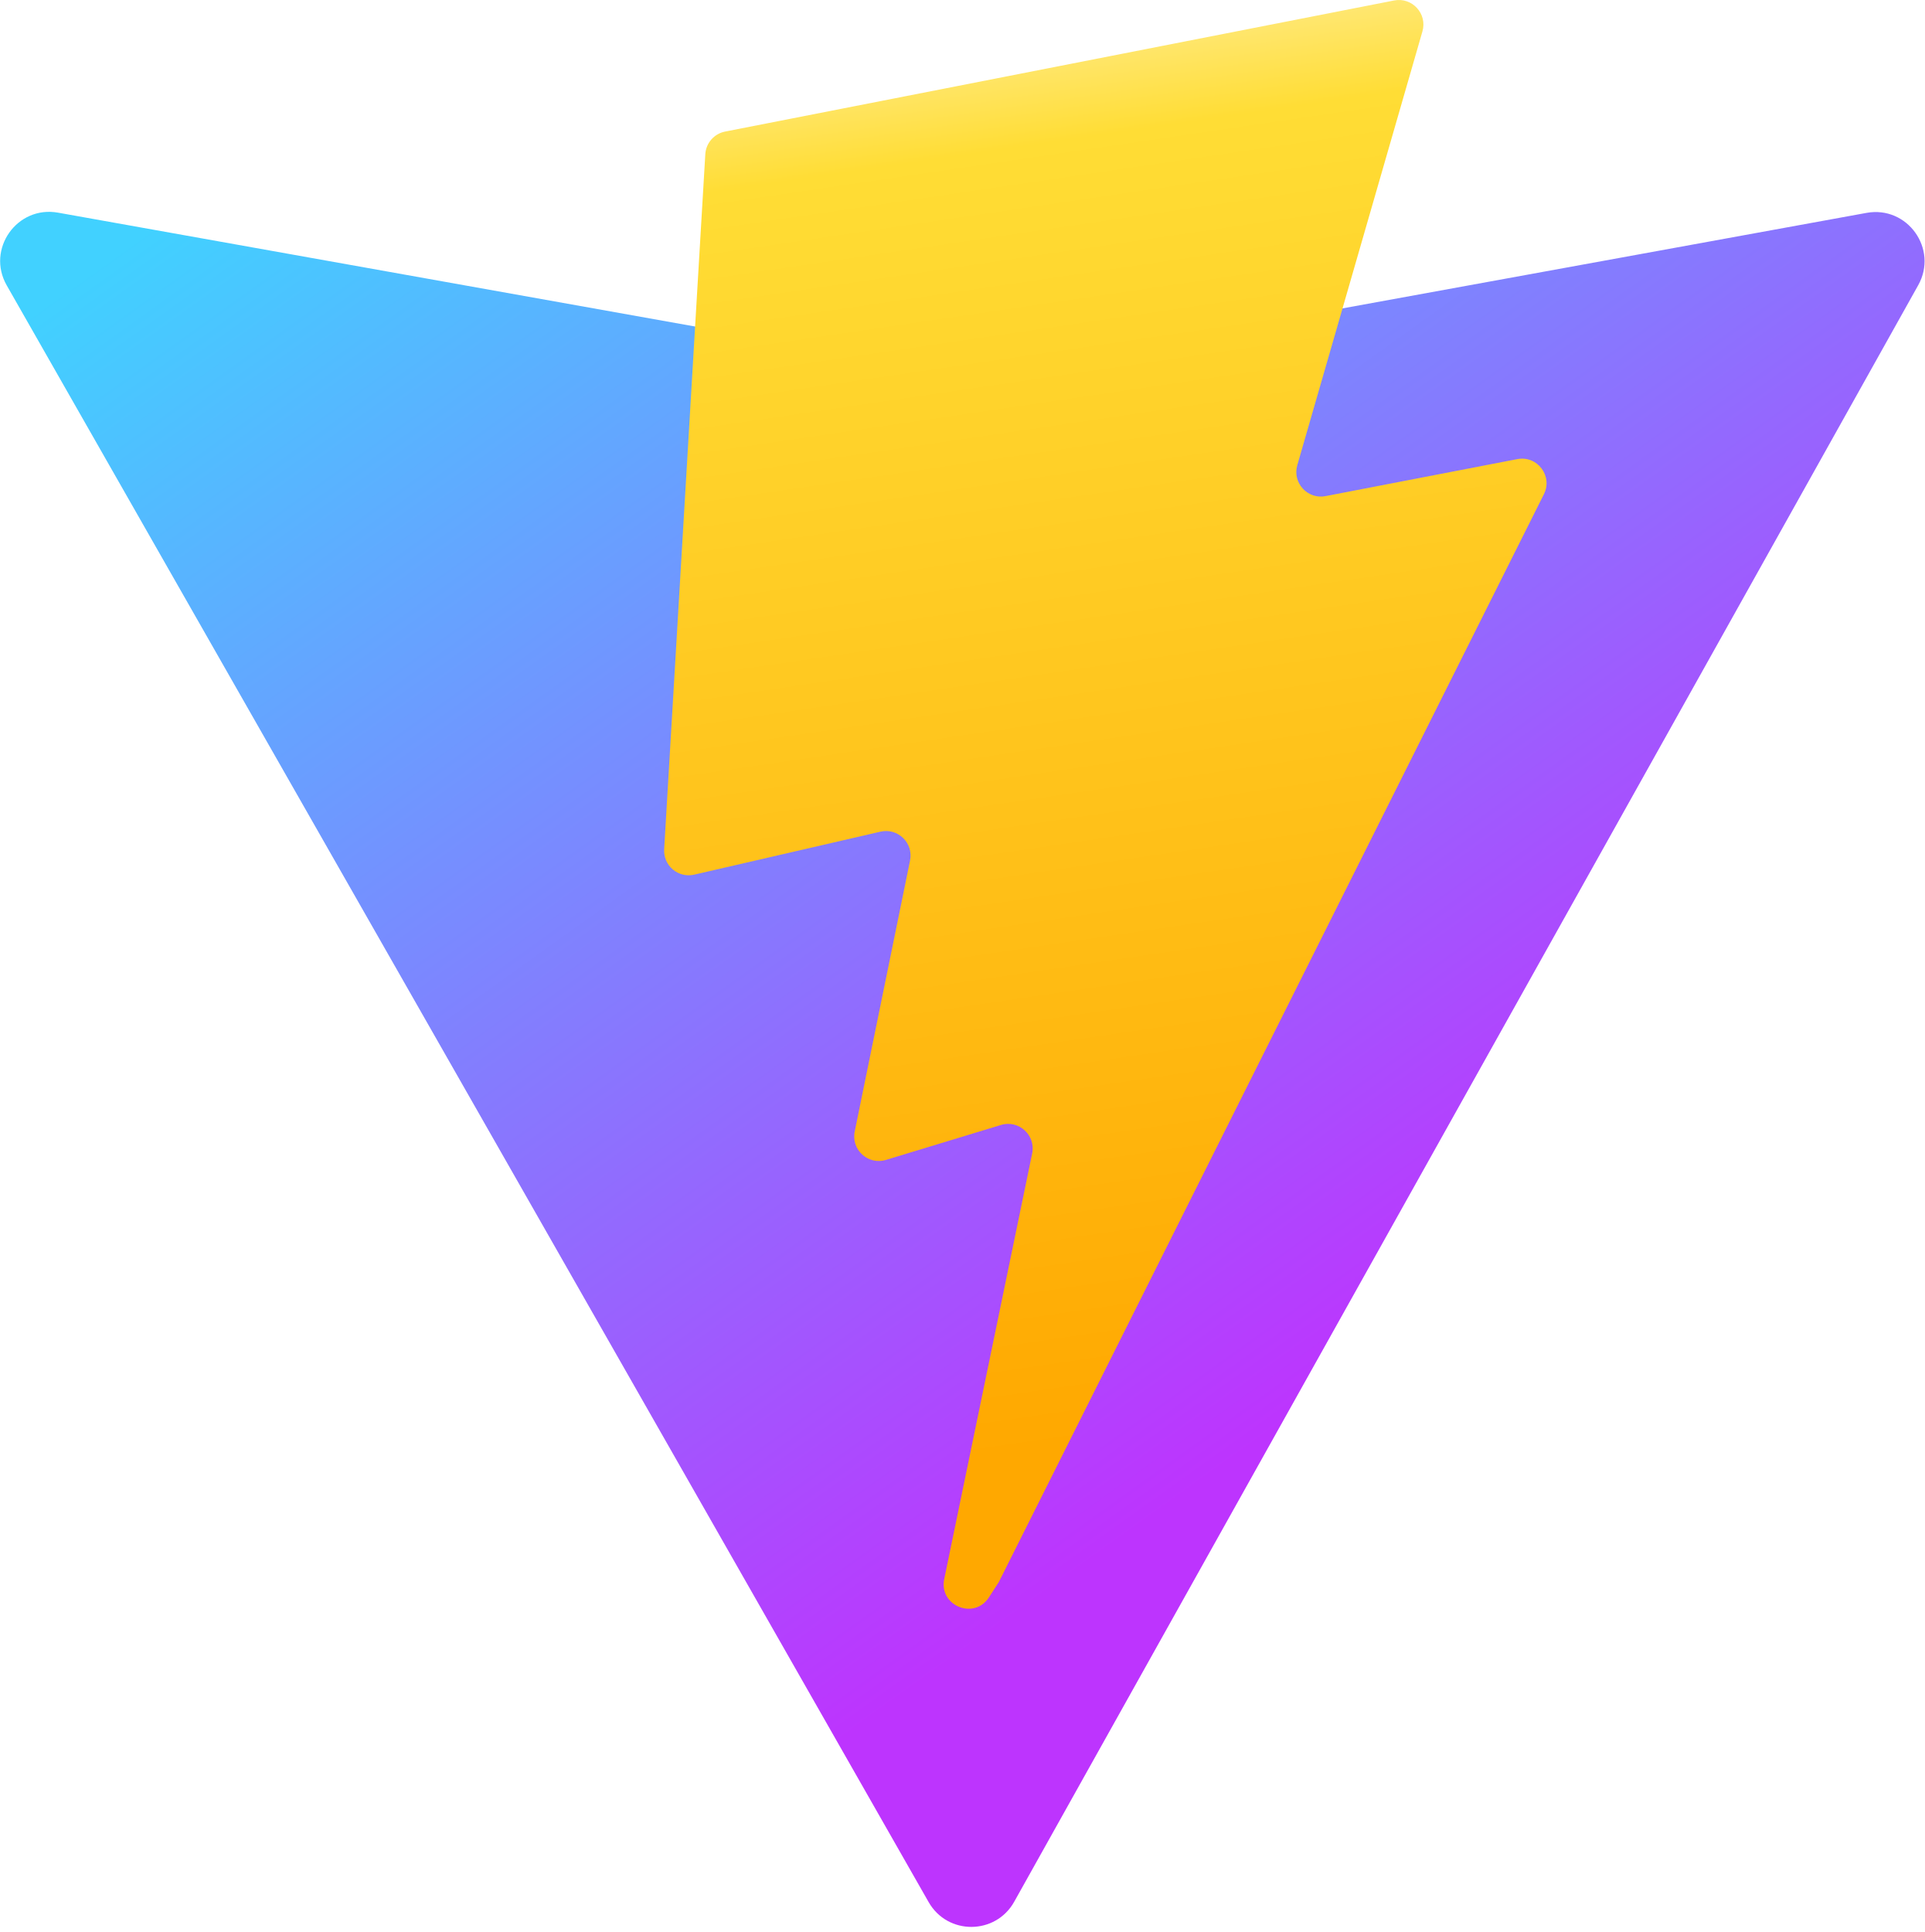
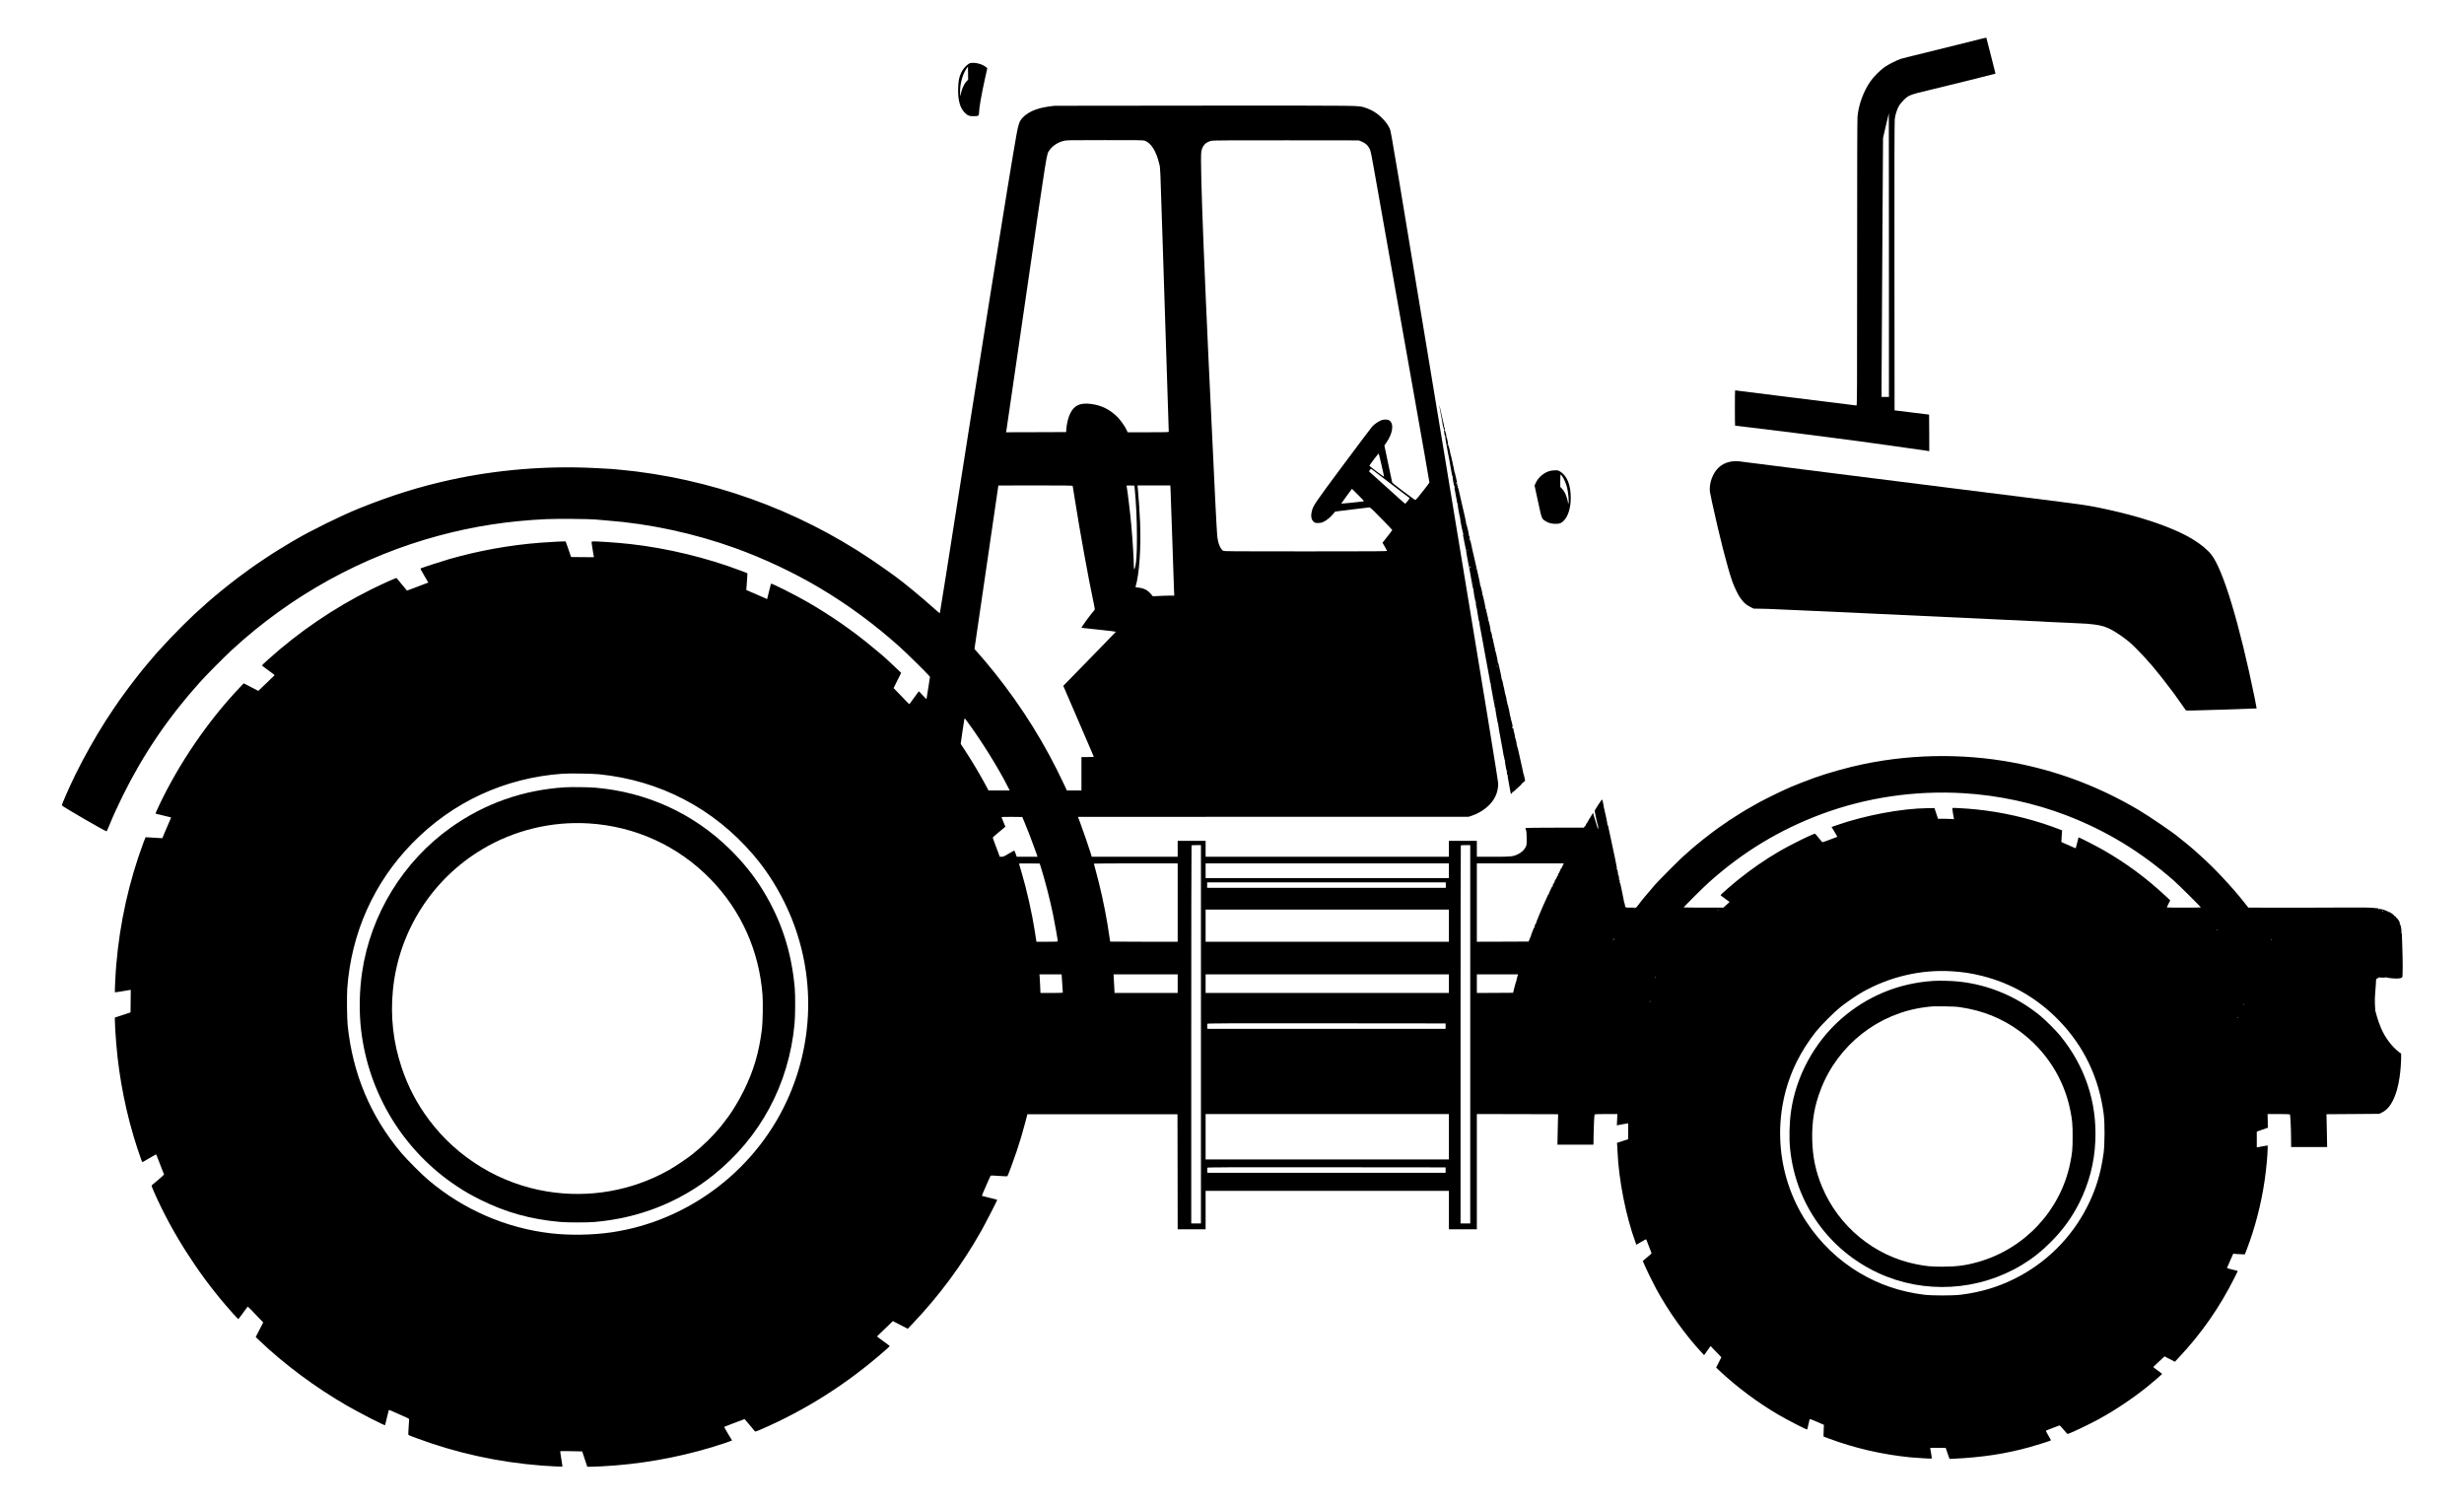
- <svg xmlns="http://www.w3.org/2000/svg" aria-hidden="true" role="img" class="iconify iconify--logos" width="31.88" height="32" preserveAspectRatio="xMidYMid meet" viewBox="0 0 256 257">
-   <defs>
-     <linearGradient id="IconifyId1813088fe1fbc01fb466" x1="-.828%" x2="57.636%" y1="7.652%" y2="78.411%">
-       <stop offset="0%" stop-color="#41D1FF" />
-       <stop offset="100%" stop-color="#BD34FE" />
-     </linearGradient>
-     <linearGradient id="IconifyId1813088fe1fbc01fb467" x1="43.376%" x2="50.316%" y1="2.242%" y2="89.03%">
-       <stop offset="0%" stop-color="#FFEA83" />
-       <stop offset="8.333%" stop-color="#FFDD35" />
-       <stop offset="100%" stop-color="#FFA800" />
-     </linearGradient>
-   </defs>
-   <path fill="url(#IconifyId1813088fe1fbc01fb466)" d="M255.153 37.938L134.897 252.976c-2.483 4.44-8.862 4.466-11.382.048L.875 37.958c-2.746-4.814 1.371-10.646 6.827-9.67l120.385 21.517a6.537 6.537 0 0 0 2.322-.004l117.867-21.483c5.438-.991 9.574 4.796 6.877 9.62Z" />
-   <path fill="url(#IconifyId1813088fe1fbc01fb467)" d="M185.432.063L96.44 17.501a3.268 3.268 0 0 0-2.634 3.014l-5.474 92.456a3.268 3.268 0 0 0 3.997 3.378l24.777-5.718c2.318-.535 4.413 1.507 3.936 3.838l-7.361 36.047c-.495 2.426 1.782 4.5 4.151 3.78l15.304-4.649c2.372-.72 4.652 1.36 4.15 3.788l-11.698 56.621c-.732 3.542 3.979 5.473 5.943 2.437l1.313-2.028l72.516-144.72c1.215-2.423-.88-5.186-3.54-4.672l-25.505 4.922c-2.396.462-4.435-1.77-3.759-4.114l16.646-57.705c.677-2.35-1.37-4.583-3.769-4.113Z" />
+ <svg xmlns="http://www.w3.org/2000/svg" version="1.0" width="6350pt" height="3877pt" viewBox="0 0 6350 3877" preserveAspectRatio="xMidYMid meet">
+   <g transform="translate(0,3877) scale(0.1,-0.1)" fill="#000000" stroke="none">
+     <path d="M50480 37625 c-377 -95 -849 -212 -1050 -260 -201 -47 -399 -98 -440 -111 -113 -37 -324 -144 -425 -215 -116 -83 -272 -240 -357 -359 -181 -255 -308 -600 -338 -915 -7 -73 -10 -1328 -10 -3777 0 -3435 -1 -3668 -17 -3668 -9 0 -716 88 -1570 195 -854 107 -1555 195 -1558 195 -3 0 -5 -205 -5 -455 0 -250 2 -455 5 -455 2 0 193 -23 422 -50 1484 -179 2817 -353 4081 -534 l502 -72 -2 470 -3 471 -445 55 -445 55 -3 3705 c-2 2594 0 3733 8 3800 12 110 61 262 111 347 19 32 70 94 114 139 127 129 166 144 655 260 407 96 1709 420 1716 426 1 2 -51 210 -117 463 -65 253 -119 461 -119 463 0 5 -54 -8 -710 -173z m-1800 -5430 l0 -3655 -95 0 -95 0 0 343 c1 188 9 1689 19 3335 l19 2994 73 319 c41 175 75 319 76 319 2 0 3 -1645 3 -3655z" />
+     <path d="M24959 37122 c-66 -43 -145 -135 -183 -215 -58 -121 -77 -211 -83 -395 -11 -314 44 -521 170 -646 77 -77 113 -91 227 -90 124 1 140 9 140 74 0 123 58 462 152 884 l62 279 -33 27 c-79 66 -211 110 -331 110 -66 0 -82 -4 -121 -28z m-49 -445 c-54 -53 -114 -179 -142 -297 l-23 -95 -3 85 c-8 222 62 486 170 637 l33 45 3 -167 2 -167 -40 -41z" />
+     <path d="M27175 36044 c-219 -25 -347 -51 -476 -95 -139 -47 -273 -131 -349 -216 -79 -89 -105 -160 -154 -433 -154 -842 -1006 -6167 -1822 -11385 -81 -517 -150 -943 -153 -947 -4 -4 -69 49 -146 119 -305 275 -799 683 -1002 828 -23 16 -140 100 -260 186 -1908 1366 -4095 2225 -6418 2519 -126 16 -273 31 -325 35 -52 3 -120 10 -150 15 -53 9 -206 19 -615 39 -1223 61 -2511 -45 -3695 -305 -795 -174 -1521 -401 -2345 -732 -456 -183 -1237 -566 -1649 -809 -34 -20 -77 -45 -96 -55 -19 -11 -106 -64 -193 -117 -87 -53 -166 -101 -175 -106 -151 -92 -650 -426 -727 -487 -5 -4 -73 -54 -150 -110 -77 -55 -142 -104 -145 -107 -3 -3 -32 -26 -65 -51 -179 -134 -532 -421 -671 -545 -12 -11 -50 -45 -85 -75 -389 -338 -806 -754 -1259 -1255 -15 -16 -73 -84 -129 -150 -56 -66 -121 -142 -144 -170 -145 -169 -429 -536 -604 -780 -51 -71 -97 -135 -102 -141 -20 -25 -265 -388 -341 -509 -283 -443 -551 -920 -788 -1400 -143 -291 -355 -772 -348 -790 11 -29 1142 -684 1155 -669 5 5 34 72 66 149 102 250 204 474 350 770 525 1064 1171 2015 1979 2915 178 199 613 637 831 839 1523 1405 3358 2417 5350 2951 897 240 1774 375 2750 421 274 13 1138 6 1280 -10 50 -6 185 -17 300 -26 1083 -82 2240 -331 3285 -708 742 -267 1514 -631 2185 -1029 733 -436 1423 -945 2075 -1531 151 -136 671 -647 730 -717 l37 -45 -43 -275 c-24 -151 -44 -282 -46 -291 -2 -11 -36 21 -98 91 -52 60 -98 106 -101 104 -3 -2 -57 -74 -119 -161 -62 -87 -117 -162 -121 -167 -5 -6 -44 29 -91 80 -45 49 -136 144 -201 210 l-118 121 97 196 98 196 -119 114 c-230 218 -330 310 -381 351 -27 23 -122 101 -210 174 -528 443 -1111 847 -1734 1204 -310 178 -901 474 -911 456 -3 -7 -23 -83 -43 -168 -20 -85 -41 -172 -47 -192 l-10 -37 -77 35 c-60 28 -451 197 -459 199 -1 0 5 77 13 170 7 94 14 191 14 216 l0 47 -162 62 c-879 335 -1903 583 -2853 689 -342 39 -944 79 -984 66 -22 -7 -22 -9 18 -248 l27 -157 -294 2 -295 3 -67 198 c-37 108 -69 200 -72 203 -7 7 -392 -12 -648 -32 -793 -61 -1590 -204 -2359 -425 -184 -53 -706 -223 -730 -238 -11 -7 10 -47 93 -186 59 -98 105 -178 104 -179 -2 -1 -50 -19 -108 -40 -58 -21 -180 -68 -273 -104 -92 -36 -169 -63 -170 -61 -5 6 -259 312 -267 322 -9 10 -355 -145 -655 -294 -952 -472 -1862 -1091 -2657 -1808 -87 -78 -158 -145 -158 -150 0 -4 74 -61 165 -126 91 -66 164 -122 163 -125 -2 -3 -97 -95 -212 -205 l-209 -200 -188 98 -189 97 -78 -83 c-831 -870 -1588 -1976 -2108 -3077 -79 -166 -90 -196 -76 -201 9 -3 100 -25 202 -49 102 -23 187 -44 189 -46 2 -1 -30 -79 -71 -171 -41 -92 -92 -212 -114 -265 l-39 -98 -50 1 c-27 0 -124 6 -215 13 -91 7 -167 12 -168 10 -2 -1 -26 -63 -54 -136 -374 -1005 -610 -2067 -702 -3153 -18 -204 -42 -702 -35 -709 3 -3 223 31 376 59 l33 6 -3 -291 -3 -291 -202 -67 -202 -66 0 -67 c0 -91 17 -385 36 -609 74 -906 261 -1834 541 -2685 89 -271 123 -365 133 -365 5 0 84 45 175 100 91 55 170 100 174 100 5 0 19 -28 31 -62 19 -50 157 -407 177 -455 2 -6 -65 -68 -149 -139 -84 -70 -159 -133 -166 -139 -11 -10 0 -44 63 -186 445 -1008 1097 -2037 1840 -2904 155 -181 317 -360 326 -360 4 0 58 70 119 155 62 85 116 159 120 164 5 4 50 -36 102 -90 51 -55 140 -147 197 -207 l105 -107 -97 -189 -97 -188 93 -89 c641 -613 1466 -1225 2276 -1689 331 -189 953 -508 965 -494 2 2 23 87 46 189 23 102 45 190 49 197 5 9 21 6 61 -13 30 -15 147 -66 260 -115 197 -85 205 -89 204 -116 0 -16 -7 -108 -14 -206 -8 -109 -9 -182 -3 -188 5 -5 94 -41 198 -79 1035 -386 2118 -624 3235 -710 179 -13 532 -32 536 -27 2 2 -12 91 -30 198 -19 107 -31 197 -28 200 4 3 133 3 286 0 l280 -6 65 -197 66 -198 96 0 c116 0 385 15 639 35 959 78 1921 275 2817 577 100 34 181 64 179 67 -2 3 -50 82 -106 174 -56 93 -98 172 -94 176 5 4 109 45 231 90 122 45 237 88 256 96 l35 14 129 -151 c70 -84 133 -158 138 -166 9 -11 40 -1 170 56 1152 501 2202 1169 3163 2010 78 69 142 128 142 132 0 3 -74 60 -165 125 -91 65 -165 121 -165 123 0 3 37 39 83 81 45 41 137 129 204 195 l123 120 192 -99 192 -99 114 120 c692 725 1281 1520 1778 2399 101 179 414 787 414 804 0 3 -85 26 -190 50 -104 25 -195 48 -201 51 -6 5 17 68 66 176 43 93 93 207 112 254 19 47 39 89 43 93 4 5 101 1 215 -8 114 -9 212 -12 216 -8 15 15 157 397 239 643 91 273 152 476 225 755 l52 200 1934 0 1934 0 3 -1482 2 -1483 360 0 360 0 0 495 0 495 3135 0 3135 0 0 -495 0 -495 360 0 360 0 0 1485 0 1485 1048 -2 1047 -3 -2 -40 c-1 -22 -5 -199 -9 -392 l-7 -353 464 0 464 0 3 223 c2 229 18 543 28 558 3 5 136 9 296 9 l290 0 -7 -146 -7 -147 23 6 c13 3 67 13 119 22 52 8 107 18 123 21 l27 6 0 -205 0 -206 -145 -47 -145 -48 5 -36 c2 -19 7 -100 10 -180 30 -736 219 -1689 467 -2357 l19 -52 125 74 c121 72 125 74 134 52 5 -12 35 -89 66 -172 31 -82 60 -156 64 -164 7 -14 -21 -41 -180 -172 l-44 -37 34 -78 c54 -128 230 -488 309 -634 316 -582 752 -1193 1173 -1644 l64 -70 84 117 84 118 31 -33 c18 -18 80 -83 139 -144 l107 -112 -67 -133 -67 -134 84 -79 c443 -416 983 -820 1509 -1128 256 -150 743 -400 754 -387 1 2 15 58 30 124 15 66 30 127 32 136 4 14 35 3 187 -62 l182 -79 -5 -88 c-3 -48 -5 -116 -5 -151 l0 -63 145 -54 c652 -243 1354 -406 2070 -479 175 -18 567 -41 574 -34 5 5 -29 224 -40 262 -5 16 7 17 197 15 l202 -3 49 -142 50 -141 96 4 c743 35 1349 127 1970 300 203 57 532 161 545 173 4 4 -25 60 -64 125 -39 65 -68 121 -63 125 5 5 81 35 169 68 88 34 167 64 176 67 11 5 41 -24 110 -108 76 -93 98 -114 114 -109 81 23 583 263 799 383 416 228 863 527 1225 817 137 109 400 336 401 345 0 4 -52 44 -115 90 -63 45 -115 85 -114 88 1 3 67 66 147 140 l145 134 133 -69 133 -69 94 100 c592 629 1058 1298 1447 2074 44 88 80 162 80 164 0 3 -63 20 -141 38 -113 26 -139 35 -135 48 2 8 39 93 82 187 l77 173 91 -8 c50 -4 118 -7 150 -7 l59 0 54 140 c210 548 371 1175 457 1775 41 281 76 663 76 818 l0 74 -27 -6 c-16 -3 -68 -12 -118 -21 -49 -9 -100 -18 -112 -21 l-23 -4 0 203 0 204 143 50 142 50 -3 177 -4 176 285 0 c157 0 288 -4 291 -9 11 -18 27 -345 29 -588 l2 -253 464 0 464 0 -7 372 c-4 205 -9 396 -9 423 l-2 50 681 5 680 5 76 38 c222 109 378 426 448 907 24 167 40 372 40 504 l0 101 -71 55 c-169 131 -339 357 -439 586 -49 113 -113 297 -131 379 -7 33 -15 62 -18 65 -7 6 -8 18 -17 200 -4 91 -1 187 9 295 8 88 16 194 17 235 1 89 8 120 25 120 7 0 25 10 41 22 15 13 25 18 22 13 -4 -6 27 -10 82 -10 56 0 86 4 82 10 -3 6 1 5 9 -1 17 -14 174 -32 273 -32 84 0 133 13 146 38 13 25 13 458 -1 800 -6 146 -10 280 -10 298 1 19 -2 31 -7 28 -5 -3 -6 9 -4 26 7 50 -18 196 -35 202 -8 3 -11 10 -8 16 9 14 -11 72 -33 96 -9 11 -22 29 -29 40 -6 10 -16 18 -23 16 -6 -1 -9 1 -6 6 7 12 -38 54 -48 45 -4 -5 -6 -1 -4 7 3 15 -119 103 -133 95 -4 -3 -9 -1 -11 3 -4 10 -120 57 -163 66 -69 15 -79 15 -92 4 -11 -8 -12 -7 -7 6 5 12 0 16 -17 18 -13 0 -35 3 -49 4 -130 17 -311 20 -1070 15 -481 -3 -1177 -5 -1547 -3 l-671 2 -113 143 c-326 410 -767 879 -1129 1202 -80 71 -150 133 -155 139 -6 6 -35 31 -65 56 -52 42 -81 66 -119 100 -9 8 -59 49 -111 89 -52 41 -99 79 -105 84 -133 116 -769 550 -1050 715 -947 556 -1928 939 -2975 1162 -1333 284 -2741 287 -4085 10 -413 -86 -909 -224 -1285 -358 -156 -56 -509 -194 -595 -232 -22 -10 -60 -27 -85 -38 -143 -60 -570 -270 -750 -368 -69 -37 -273 -154 -340 -194 -134 -81 -275 -170 -311 -196 -26 -19 -50 -34 -54 -34 -7 0 -97 -60 -105 -70 -3 -4 -31 -24 -64 -44 -62 -39 -302 -210 -322 -230 -6 -6 -22 -18 -34 -26 -19 -13 -130 -99 -189 -146 -119 -95 -274 -223 -327 -270 -236 -207 -243 -214 -529 -499 -234 -233 -402 -410 -457 -480 -13 -16 -30 -37 -38 -46 -20 -21 -52 -59 -123 -144 -32 -38 -70 -83 -84 -100 -14 -16 -44 -55 -67 -85 -22 -30 -43 -57 -46 -60 -4 -3 -19 -22 -34 -42 l-28 -38 -138 0 c-153 0 -144 -4 -155 74 -4 25 -10 46 -14 46 -3 0 -7 15 -8 33 -2 28 -86 433 -99 480 -3 10 -10 14 -17 10 -9 -5 -9 -3 0 8 12 15 6 72 -8 64 -4 -3 -6 4 -4 15 6 29 -16 131 -26 124 -5 -3 -6 2 -3 10 9 23 -17 129 -35 144 -9 7 -10 11 -3 7 6 -3 12 -1 12 5 0 18 -75 382 -151 730 -39 179 -73 337 -76 353 -3 15 -10 27 -15 27 -5 0 -7 4 -3 9 5 9 -58 318 -72 351 -3 8 -5 25 -4 38 1 12 -3 22 -9 22 -6 0 -9 4 -5 9 5 10 -29 191 -43 222 -5 12 -32 -21 -101 -128 -52 -80 -94 -151 -94 -158 0 -27 77 -384 83 -380 3 1 6 -22 6 -54 1 -46 0 -52 -8 -31 -10 26 -69 218 -93 305 -8 28 -18 63 -23 79 l-8 28 -32 -52 c-18 -28 -32 -54 -32 -56 0 -3 -12 -21 -26 -40 -15 -19 -23 -34 -20 -34 4 0 -2 -10 -13 -22 -11 -11 -18 -25 -15 -30 3 -4 0 -8 -6 -8 -6 0 -8 -4 -5 -10 3 -5 2 -10 -4 -10 -14 0 -42 -55 -33 -65 4 -5 2 -5 -4 -2 -6 3 -18 -7 -28 -24 l-17 -29 -755 0 c-424 0 -754 -4 -754 -9 0 -5 7 -28 16 -52 13 -34 17 -83 18 -214 1 -166 0 -171 -27 -226 -36 -74 -110 -142 -200 -184 -128 -61 -169 -65 -638 -65 l-419 0 0 205 0 205 -360 0 -360 0 0 -205 0 -205 -3135 0 -3135 0 0 205 0 205 -360 0 -360 0 0 -205 0 -205 -1107 0 -1108 0 -24 83 c-38 128 -213 636 -275 797 -31 80 -56 146 -56 148 0 1 2265 2 5033 2 l5033 0 86 29 c179 60 349 169 468 298 141 153 209 325 210 526 0 70 -277 1768 -1380 8450 -1304 7896 -1382 8366 -1411 8427 -46 96 -95 165 -179 254 -134 141 -283 235 -460 291 -187 58 67 55 -4125 53 -2117 0 -3863 -3 -3880 -4z m2324 -899 c167 -59 298 -268 378 -605 27 -118 21 24 88 -2075 19 -610 62 -1939 95 -2953 33 -1013 60 -1851 60 -1862 0 -20 -8 -20 -529 -20 l-530 0 -26 57 c-46 101 -156 255 -244 343 -190 188 -412 297 -675 330 -278 35 -432 -34 -534 -242 -49 -98 -90 -258 -100 -390 l-7 -93 -774 -3 -773 -2 6 32 c3 18 235 1610 516 3538 547 3762 518 3584 595 3697 75 112 212 203 365 242 72 19 118 20 1061 20 840 1 993 -1 1028 -14z m5572 -14 c114 -43 187 -110 234 -214 17 -36 44 -164 90 -427 110 -625 643 -3624 1056 -5949 214 -1207 389 -2200 387 -2207 -2 -7 -81 -113 -177 -234 -114 -147 -178 -219 -187 -216 -17 7 -41 24 -345 251 -170 126 -248 190 -252 207 -3 12 -49 231 -103 485 l-97 462 52 75 c165 239 199 480 79 569 -37 28 -121 33 -191 13 -67 -19 -185 -96 -249 -163 -25 -26 -364 -475 -752 -998 -750 -1008 -778 -1049 -811 -1201 -30 -132 -8 -222 66 -272 30 -21 44 -23 110 -20 61 2 87 9 140 36 77 39 160 108 234 195 l54 63 423 53 c233 29 437 53 453 54 27 2 60 -28 313 -286 155 -158 282 -291 282 -296 0 -5 -35 -53 -78 -107 -42 -55 -99 -126 -125 -160 l-48 -61 56 -97 c31 -53 58 -103 61 -111 5 -13 -234 -15 -2098 -15 -1965 0 -2105 1 -2128 17 -70 48 -127 185 -149 358 -6 50 -29 455 -51 900 -278 5679 -401 8769 -361 9023 25 158 110 250 265 285 42 9 480 12 1923 11 l1868 -2 56 -21z m533 -8349 c38 -161 66 -295 64 -298 -5 -5 -378 274 -378 283 0 13 235 322 240 316 4 -5 37 -140 74 -301z m-215 -134 c61 -46 63 -47 106 -81 17 -13 134 -102 260 -198 127 -95 271 -205 321 -244 49 -38 103 -79 118 -90 15 -11 44 -33 64 -49 21 -15 46 -34 56 -41 18 -13 16 -18 -35 -84 -30 -39 -58 -71 -64 -71 -5 0 -28 17 -51 38 -22 20 -101 91 -175 156 -73 65 -141 126 -149 135 -8 9 -33 31 -55 50 -22 19 -80 71 -130 116 -49 45 -110 100 -135 122 -25 22 -89 79 -142 127 l-97 87 22 34 c12 19 24 35 26 35 2 0 29 -19 60 -42z m-7745 -400 c2 -7 27 -164 56 -348 122 -783 360 -2093 486 -2674 28 -130 32 -161 22 -175 -7 -9 -40 -48 -73 -87 -61 -73 -204 -270 -244 -335 l-21 -37 32 -5 c18 -3 219 -25 446 -48 227 -24 411 -46 410 -50 -3 -7 -455 -472 -1180 -1214 l-177 -181 14 -29 c18 -41 31 -71 125 -290 45 -104 88 -203 95 -220 15 -32 544 -1262 552 -1282 4 -10 -31 -13 -156 -13 l-161 0 0 -430 0 -430 -188 0 -188 0 -74 158 c-477 1023 -1072 1980 -1789 2877 -140 175 -321 390 -446 530 l-72 80 308 2105 c169 1158 308 2106 308 2108 1 1 431 2 956 2 756 0 956 -3 959 -12z m1598 -63 c39 -406 58 -814 58 -1260 0 -447 -14 -656 -52 -787 -18 -62 -28 -44 -28 50 0 161 -34 708 -66 1052 -29 324 -100 910 -119 998 -6 23 -5 23 97 20 l103 -3 7 -70z m922 33 c3 -24 23 -617 46 -1318 22 -701 43 -1321 47 -1377 l6 -103 -134 0 c-74 0 -199 -5 -279 -10 -133 -9 -145 -9 -154 7 -18 33 -101 116 -140 140 -57 37 -141 63 -224 70 -60 5 -72 9 -67 22 95 311 144 1009 116 1676 -11 255 -40 679 -59 863 l-8 72 422 0 423 0 5 -42z m4969 -370 c-37 -8 -563 -61 -568 -56 -2 1 60 88 137 192 l140 189 159 -159 c154 -154 158 -159 132 -166z m-10163 -5733 c362 -498 776 -1168 1014 -1642 l36 -73 -273 0 -273 0 -73 138 c-158 293 -341 600 -543 910 l-100 152 48 336 c42 291 50 333 62 317 8 -10 53 -72 102 -138z m-9530 -1299 c1569 -159 2945 -877 3970 -2071 308 -359 569 -755 794 -1205 777 -1556 831 -3363 149 -4972 -802 -1895 -2569 -3261 -4598 -3557 -487 -71 -1068 -81 -1550 -26 -1158 132 -2251 605 -3155 1365 -174 146 -564 536 -710 710 -792 941 -1252 2039 -1381 3290 -17 167 -23 756 -10 942 103 1430 683 2728 1671 3742 1041 1067 2383 1689 3875 1796 181 13 764 4 945 -14z m35150 -487 c908 -53 1832 -252 2670 -574 1021 -394 1904 -930 2755 -1673 132 -116 710 -690 702 -698 -5 -6 -869 -6 -874 0 -3 2 16 44 41 94 l45 89 -112 105 c-511 476 -1013 847 -1608 1189 -192 110 -635 336 -643 328 -2 -2 -18 -64 -35 -138 -17 -74 -33 -136 -36 -139 -3 -3 -17 1 -32 8 -16 7 -98 44 -183 81 l-155 68 0 33 c1 18 5 86 9 150 l8 118 -44 18 c-23 11 -120 46 -214 80 -621 222 -1296 375 -1944 441 -227 24 -617 47 -626 38 -4 -3 5 -70 18 -148 l25 -142 -66 7 c-36 3 -129 6 -206 6 l-141 0 -45 138 -46 137 -172 -2 c-682 -8 -1615 -184 -2361 -444 l-120 -42 16 -24 c33 -51 134 -221 134 -226 0 -3 -17 -11 -37 -17 -21 -7 -107 -39 -191 -72 -85 -33 -157 -56 -161 -52 -4 5 -43 52 -86 104 -43 52 -84 101 -91 109 -10 11 -35 3 -150 -49 -196 -87 -612 -301 -789 -405 -357 -209 -705 -450 -1030 -710 -194 -156 -475 -401 -475 -414 0 -4 53 -45 117 -91 l117 -84 -79 -73 -80 -73 -180 0 c-409 -1 -839 1 -843 4 -7 8 491 506 646 644 872 783 1820 1357 2906 1762 1148 427 2399 612 3646 539z m-24188 -749 c75 -178 183 -457 253 -655 32 -88 63 -177 71 -197 l13 -38 -268 0 -269 0 -28 80 c-15 44 -32 80 -37 80 -5 0 -69 -36 -142 -80 -118 -71 -138 -80 -182 -80 l-49 0 -38 108 c-21 59 -63 169 -93 246 -41 105 -51 142 -42 152 6 7 80 70 165 140 85 70 154 128 154 129 0 2 -22 56 -50 120 -27 64 -50 121 -50 126 0 6 108 8 268 7 l267 -3 57 -135z m4548 -5465 l0 -4875 -125 0 -125 0 0 4868 c0 2678 3 4872 7 4875 3 4 60 7 125 7 l118 0 0 -4875z m6940 0 l0 -4875 -125 0 -125 0 0 4868 c0 2678 3 4872 7 4875 3 4 60 7 125 7 l118 0 0 -4875z m-11067 4310 c103 -321 238 -844 316 -1228 45 -222 121 -648 121 -683 0 -12 -43 -14 -275 -14 l-274 0 -6 33 c-3 17 -19 122 -36 232 -69 454 -212 1088 -344 1530 -32 105 -59 198 -62 208 -5 16 10 17 263 15 l268 -3 29 -90z m3527 -915 l0 -1010 -870 0 c-478 0 -870 2 -870 4 0 15 -45 308 -71 461 -77 462 -192 978 -310 1401 -21 77 -39 144 -39 147 0 4 486 7 1080 7 l1080 0 0 -1010z m6990 820 l0 -190 -3135 0 -3135 0 0 190 0 190 3135 0 3135 0 0 -190z m2936 141 c-14 -27 -22 -52 -18 -56 4 -5 2 -5 -4 -2 -9 5 -51 -65 -48 -83 0 -3 -6 -11 -13 -18 -7 -8 -11 -18 -8 -23 4 -5 2 -9 -3 -9 -10 0 -37 -56 -31 -64 2 -2 -4 -13 -14 -24 -10 -10 -20 -30 -22 -42 -3 -13 -9 -26 -13 -29 -17 -11 -53 -92 -46 -103 4 -6 3 -8 -3 -5 -5 3 -17 -10 -27 -29 -14 -30 -14 -39 -4 -53 11 -14 11 -14 -3 -4 -14 11 -22 -1 -65 -95 -27 -59 -48 -110 -46 -114 1 -5 -2 -8 -8 -8 -5 0 -10 -4 -10 -10 0 -5 -22 -56 -50 -114 -90 -189 -261 -599 -256 -613 3 -8 2 -12 -3 -8 -10 6 -36 -60 -35 -87 1 -10 -2 -15 -6 -13 -4 3 -15 -17 -24 -43 -10 -26 -22 -56 -27 -67 -6 -12 -11 -27 -13 -35 -1 -8 -7 -25 -14 -37 -15 -28 -15 -36 1 -28 6 4 5 1 -4 -7 -8 -7 -27 -42 -40 -78 l-25 -65 -667 -3 -667 -2 0 1010 0 1010 1120 0 1120 0 -24 -49z m-3016 -511 l0 -70 -3075 0 -3075 0 0 70 0 70 3075 0 3075 0 0 -70z m4870 -596 c0 -8 -19 -13 -24 -6 -3 5 1 9 9 9 8 0 15 -2 15 -3z m-4790 -449 l0 -415 -3135 0 -3135 0 0 415 0 415 3135 0 3135 0 0 -415z m6944 407 c3 -5 -1 -9 -9 -9 -8 0 -12 4 -9 9 3 4 7 8 9 8 2 0 6 -4 9 -8z m17130 -33 c-3 -5 -10 -7 -15 -3 -5 3 -7 10 -3 15 3 5 10 7 15 3 5 -3 7 -10 3 -15z m-4264 -485 c0 -8 -19 -13 -24 -6 -3 5 1 9 9 9 8 0 15 -2 15 -3z m-15550 -239 c-7 -8 -20 -15 -29 -15 -11 0 -8 5 9 14 33 19 35 19 20 1z m16947 -20 c0 -8 -4 -12 -9 -9 -5 3 -6 10 -3 15 9 13 12 11 12 -6z m-8262 -805 c294 -17 523 -52 800 -122 753 -189 1422 -576 1972 -1142 651 -669 1042 -1490 1160 -2436 28 -225 25 -766 -5 -987 -70 -517 -200 -943 -419 -1375 -408 -808 -1065 -1460 -1875 -1863 -436 -217 -883 -349 -1388 -412 -206 -25 -734 -25 -940 0 -617 77 -1156 259 -1675 568 -538 320 -1007 771 -1358 1304 -811 1234 -905 2829 -245 4150 127 253 305 530 484 755 138 173 471 506 644 644 139 111 415 299 555 378 697 395 1504 584 2290 538z m-22921 -152 c6 -62 26 -378 26 -400 0 -5 -130 -8 -289 -8 l-288 0 -7 183 c-4 100 -9 208 -13 240 l-6 57 286 0 285 0 6 -72z m2986 -168 l0 -240 -813 0 -814 0 -7 148 c-3 81 -9 189 -13 240 l-6 92 827 0 826 0 0 -240z m6990 0 l0 -240 -3135 0 -3135 0 0 240 0 240 3135 0 3135 0 0 -240z m1776 218 c-1 -13 -5 -26 -10 -30 -5 -3 -10 -22 -10 -41 -1 -19 -5 -33 -10 -30 -5 4 -7 -6 -4 -20 3 -15 2 -24 -2 -22 -4 2 -25 -66 -47 -153 l-39 -157 -467 -3 -467 -2 0 240 0 240 528 0 529 0 -1 -22z m3554 -44 c0 -8 -19 -13 -24 -6 -3 5 1 9 9 9 8 0 15 -2 15 -3z m-143 -633 c0 -11 -5 -18 -9 -15 -4 3 -5 11 -1 19 7 21 12 19 10 -4z m15298 -70 c3 -5 2 -12 -3 -15 -5 -3 -9 1 -9 9 0 17 3 19 12 6z m-151 -349 c3 -5 -1 -9 -9 -9 -8 0 -12 4 -9 9 3 4 7 8 9 8 2 0 6 -4 9 -8z m-20419 -217 l0 -70 -3070 0 -3070 0 -3 59 c-2 32 -1 65 2 72 5 12 490 14 3073 12 l3068 -3 0 -70z m85 -2850 l0 -585 -3135 0 -3135 0 0 585 0 585 3135 0 3135 0 0 -585z m-85 -860 l0 -70 -3070 0 -3070 0 -3 59 c-2 32 -1 65 2 72 5 12 490 14 3073 12 l3068 -3 0 -70z" />
+     <path d="M14560 18480 c-1080 -68 -2066 -415 -2941 -1036 -1230 -875 -2068 -2241 -2288 -3734 -70 -474 -80 -1023 -25 -1485 194 -1649 1099 -3122 2474 -4030 206 -136 353 -220 600 -344 654 -326 1302 -506 2060 -572 186 -17 702 -17 890 0 1141 99 2186 512 3054 1207 1210 969 1947 2341 2092 3896 20 213 23 732 5 933 -83 932 -348 1742 -821 2512 -236 383 -510 724 -856 1063 -936 917 -2137 1466 -3459 1580 -172 15 -615 20 -785 10z m610 -930 c1203 -74 2308 -580 3145 -1441 785 -807 1249 -1842 1336 -2979 15 -197 6 -707 -15 -880 -75 -600 -210 -1062 -461 -1575 -321 -655 -758 -1197 -1340 -1659 -134 -106 -438 -310 -595 -399 -952 -536 -2059 -731 -3145 -552 -1206 198 -2299 860 -3035 1840 -313 417 -546 861 -710 1355 -217 649 -291 1309 -224 1995 145 1502 1004 2855 2305 3630 821 490 1783 723 2739 665z" />
+     <path d="M49813 13490 c-891 -59 -1707 -398 -2373 -986 -688 -607 -1157 -1476 -1284 -2379 -43 -307 -52 -691 -22 -975 147 -1403 1000 -2599 2273 -3188 1177 -545 2573 -467 3692 205 279 168 502 343 747 588 310 309 554 645 741 1020 250 499 388 1030 412 1590 44 1003 -264 1927 -905 2713 -104 128 -372 396 -507 508 -606 500 -1337 808 -2110 888 -184 20 -497 27 -664 16z m717 -679 c568 -85 1065 -285 1507 -608 684 -499 1152 -1226 1316 -2043 52 -256 61 -364 61 -680 0 -322 -9 -420 -64 -690 -248 -1210 -1163 -2196 -2360 -2539 -321 -92 -563 -125 -930 -125 -294 0 -410 11 -662 60 -1092 213 -2021 977 -2447 2012 -162 394 -236 754 -248 1193 -12 479 56 883 224 1313 443 1142 1484 1957 2693 2110 191 24 187 24 490 21 222 -3 315 -8 420 -24z" />
+     <path d="M37091 28325 c-1 -6 10 -69 24 -140 14 -72 28 -146 31 -165 3 -19 7 -42 10 -50 4 -8 8 -30 9 -47 12 -106 38 -213 57 -230 21 -18 21 -18 15 16 -4 18 -7 38 -7 43 0 5 -4 6 -10 3 -5 -3 -7 0 -4 8 3 8 -2 43 -11 78 -8 35 -18 75 -20 89 -13 66 -27 126 -32 140 -3 8 -8 29 -10 45 -5 40 -51 223 -52 210z" />
+     <path d="M37214 27658 c4 -18 10 -54 13 -80 3 -26 10 -45 14 -42 5 3 6 -2 3 -9 -3 -8 11 -102 31 -209 20 -106 39 -209 42 -228 2 -19 11 -62 19 -95 9 -33 17 -73 18 -90 2 -16 4 -32 6 -35 1 -3 2 -8 1 -12 0 -4 11 -67 25 -140 14 -73 28 -151 31 -173 3 -22 9 -42 14 -43 5 -2 7 -7 4 -12 -3 -4 5 -65 17 -134 17 -101 25 -126 36 -121 12 4 12 3 3 -9 -11 -14 -8 -68 6 -106 3 -8 7 -31 9 -50 2 -19 9 -60 16 -90 6 -30 12 -59 13 -65 9 -69 19 -115 24 -115 3 0 6 -15 7 -32 0 -18 6 -62 13 -98 7 -36 15 -81 17 -100 3 -19 12 -62 20 -95 9 -33 15 -68 15 -78 0 -43 69 -380 81 -395 11 -13 11 -14 -1 -8 -10 6 -12 4 -8 -10 3 -11 20 -100 38 -199 18 -99 36 -181 40 -183 5 -2 6 -9 3 -15 -2 -7 5 -61 17 -122 11 -60 22 -121 25 -135 3 -14 13 -72 24 -130 11 -58 22 -116 25 -130 3 -14 9 -50 15 -80 5 -30 12 -68 15 -85 3 -16 17 -98 32 -182 15 -84 32 -149 37 -146 5 4 6 1 2 -6 -11 -17 45 -321 57 -314 6 4 7 1 2 -6 -9 -15 15 -171 26 -171 5 0 6 -6 3 -13 -2 -7 7 -71 21 -141 14 -70 25 -136 25 -147 0 -10 3 -19 8 -19 4 0 7 -15 8 -32 1 -32 9 -88 20 -138 3 -14 8 -36 10 -50 5 -29 20 -111 70 -380 20 -107 38 -206 40 -220 3 -14 30 -160 60 -325 31 -165 58 -311 60 -325 16 -89 24 -134 24 -137 0 -2 6 -1 13 3 9 5 9 4 1 -5 -8 -9 -8 -31 3 -84 15 -80 32 -166 39 -212 19 -113 36 -202 41 -215 7 -17 9 -32 11 -78 1 -22 6 -31 14 -26 7 5 8 3 4 -5 -9 -14 65 -432 75 -425 4 2 5 -12 2 -31 -3 -22 0 -35 7 -35 6 0 8 -4 5 -10 -3 -5 -1 -36 5 -67 6 -32 22 -119 36 -193 14 -74 28 -148 30 -165 3 -16 16 -87 29 -157 14 -69 25 -136 25 -148 0 -11 4 -19 8 -16 5 3 6 -9 4 -26 -3 -19 -1 -28 5 -25 6 4 8 -4 5 -19 -3 -15 2 -33 14 -46 11 -12 13 -18 6 -14 -9 6 -12 1 -9 -16 3 -13 13 -71 23 -130 10 -59 21 -105 25 -102 4 2 11 -1 15 -7 5 -8 3 -9 -6 -4 -10 6 -12 0 -7 -31 4 -21 7 -45 7 -52 0 -7 4 -11 9 -8 4 3 6 -5 4 -17 -2 -12 12 -103 32 -202 19 -99 38 -200 41 -225 3 -24 7 -46 9 -49 9 -8 45 32 38 42 -3 6 -1 7 6 3 7 -4 46 26 99 78 48 46 99 94 115 106 15 12 25 26 21 31 -3 5 0 8 8 7 7 -2 12 3 10 10 -1 8 1 11 6 8 5 -3 22 8 37 25 l29 29 -18 88 c-10 48 -22 92 -27 98 -5 6 -7 13 -4 15 2 3 -21 110 -51 239 -30 129 -64 281 -75 337 -12 56 -25 100 -29 98 -5 -3 -6 4 -3 15 3 11 -2 32 -12 46 -10 15 -12 23 -4 19 9 -6 10 -3 5 11 -4 10 -13 45 -19 76 -5 31 -14 55 -18 53 -4 -3 -5 3 -3 12 2 10 -5 54 -16 98 -22 83 -27 107 -29 139 -1 11 -6 16 -15 13 -21 -8 -28 4 -12 22 13 14 11 28 -8 108 -12 51 -25 95 -28 99 -4 3 -4 12 -1 20 3 8 1 14 -5 14 -5 0 -7 12 -4 26 4 20 2 25 -8 19 -9 -5 -11 -4 -6 4 8 13 -53 302 -63 297 -3 -2 -7 16 -8 41 -1 30 -7 50 -20 60 -10 8 -12 12 -5 8 6 -3 12 -3 12 2 0 16 -34 158 -40 163 -3 3 -6 18 -7 34 -1 16 -5 37 -9 45 -3 9 -8 31 -10 49 -2 18 -6 38 -10 44 -4 7 -8 21 -9 32 -4 48 -39 185 -47 180 -4 -3 -5 1 -2 9 4 11 -30 177 -81 395 -5 21 -8 22 -23 11 -13 -11 -13 -8 2 9 11 12 15 22 10 22 -5 0 -9 10 -10 23 -1 24 -4 41 -35 175 -11 50 -24 90 -28 88 -4 -3 -8 1 -8 9 0 8 5 11 10 8 6 -3 7 -1 3 5 -4 7 -9 20 -11 29 -2 10 -15 70 -30 133 -14 63 -27 121 -27 128 -1 6 -5 12 -10 12 -5 0 -6 4 -3 10 3 5 -2 46 -12 90 -13 60 -21 79 -32 75 -11 -4 -11 -2 -2 8 8 11 5 41 -14 128 -33 147 -34 151 -47 143 -7 -5 -8 -2 -2 7 9 14 7 56 -4 74 -3 5 -7 18 -8 30 -1 11 -10 49 -19 85 -9 36 -17 73 -16 83 0 9 -5 17 -10 17 -6 0 -8 4 -5 9 6 9 -64 332 -73 341 -3 3 -6 12 -6 20 0 36 -49 239 -56 234 -5 -3 -6 1 -3 9 3 8 -22 133 -56 278 -34 145 -63 275 -66 288 -3 13 -12 51 -20 85 -8 34 -17 75 -20 91 -3 17 -12 55 -20 85 -8 30 -16 64 -18 75 -2 11 -11 54 -20 95 -9 41 -22 99 -28 128 -8 40 -15 52 -26 47 -12 -4 -12 -3 -3 9 13 16 5 86 -10 86 -5 0 -6 6 -4 13 7 18 -60 299 -68 290 -5 -4 -6 -1 -2 7 3 8 -11 83 -30 165 -19 83 -37 161 -40 175 -4 27 -120 528 -131 570 -4 14 -12 31 -18 39 -8 11 -8 13 1 8 7 -5 9 0 6 13 -3 11 -10 23 -16 27 -6 4 -7 1 -2 -7 5 -9 4 -11 -4 -6 -9 6 -9 11 0 22 16 20 3 50 -15 35 -12 -10 -14 -9 -11 6 1 10 8 17 15 15 8 -2 10 5 7 20 -3 13 -18 77 -33 143 -14 66 -29 122 -33 125 -3 3 -7 20 -7 38 -1 18 -5 40 -9 50 -4 9 -9 30 -11 46 -2 16 -15 74 -28 130 -14 56 -28 117 -31 136 -4 19 -10 39 -13 45 -3 5 -7 20 -8 33 -7 61 -49 220 -58 215 -5 -4 -6 -1 -1 6 9 15 -26 181 -38 181 -4 0 -6 4 -2 9 3 5 -2 43 -11 84 -11 51 -22 77 -37 86 -19 12 -20 11 -13 -21z m97 -365 c13 -16 12 -17 -3 -4 -17 13 -22 21 -14 21 2 0 10 -8 17 -17z m564 -2463 c-3 -5 -12 -10 -18 -10 -7 0 -6 4 3 10 19 12 23 12 15 0z m-35 -234 c0 -2 -7 -7 -16 -10 -8 -3 -12 -2 -9 4 6 10 25 14 25 6z m55 -444 c-2 -9 -4 -18 -4 -20 -1 -2 -6 0 -11 3 -8 5 -8 11 -1 19 6 7 7 17 3 21 -4 5 -2 5 5 2 6 -4 10 -15 8 -25z m140 -31 c3 -5 2 -12 -3 -15 -5 -3 -9 1 -9 9 0 17 3 19 12 6z m-74 -368 c13 -16 12 -17 -3 -4 -17 13 -22 21 -14 21 2 0 10 -8 17 -17z m636 -2160 c0 -9 -4 -10 -14 -2 -7 6 -13 12 -13 14 0 1 6 2 13 2 8 0 14 -6 14 -14z m-76 -880 c13 -16 12 -17 -3 -4 -17 13 -22 21 -14 21 2 0 10 -8 17 -17z" />
+     <path d="M44647 26880 c-227 -27 -397 -149 -497 -355 -52 -107 -80 -211 -86 -320 -5 -84 -1 -110 55 -369 199 -912 392 -1666 521 -2041 46 -135 165 -382 209 -435 16 -19 44 -55 63 -80 44 -58 114 -111 207 -158 l75 -37 143 -2 c150 -1 239 -5 728 -27 165 -8 307 -14 315 -14 8 0 170 -8 360 -16 190 -9 741 -34 1225 -56 1389 -63 3081 -142 3330 -155 101 -6 820 -39 1060 -50 72 -3 166 -8 210 -9 44 -2 116 -7 160 -10 44 -3 157 -9 250 -12 94 -4 188 -7 210 -9 108 -6 321 -17 415 -20 255 -8 487 -38 610 -77 127 -40 258 -109 412 -215 206 -143 273 -199 432 -358 286 -286 532 -575 855 -1005 47 -63 88 -117 92 -120 3 -3 26 -34 51 -70 123 -178 271 -386 281 -397 9 -9 216 -5 916 18 497 16 906 30 907 32 2 2 -21 122 -50 268 -395 1925 -815 3313 -1118 3696 -99 125 -272 269 -466 387 -526 322 -1381 610 -2447 825 -327 66 -382 74 -1835 257 -767 96 -1642 206 -1945 244 -302 39 -1607 203 -2900 365 -1292 162 -2393 301 -2445 309 -132 21 -223 25 -303 16z" />
+     <path d="M39953 26636 c-153 -37 -302 -159 -370 -301 l-36 -77 89 -411 c99 -458 93 -442 194 -507 75 -48 157 -70 261 -70 106 0 150 18 215 87 111 117 174 331 174 588 0 323 -92 556 -264 667 -56 36 -63 38 -135 37 -42 0 -100 -6 -128 -13z m308 -142 c48 -71 98 -187 125 -292 29 -116 52 -370 36 -398 -11 -18 -11 -18 -12 2 0 43 -41 181 -74 249 -18 39 -54 92 -79 118 l-47 48 0 159 c0 95 4 160 10 160 5 0 23 -21 41 -46z" />
+   </g>
</svg>
